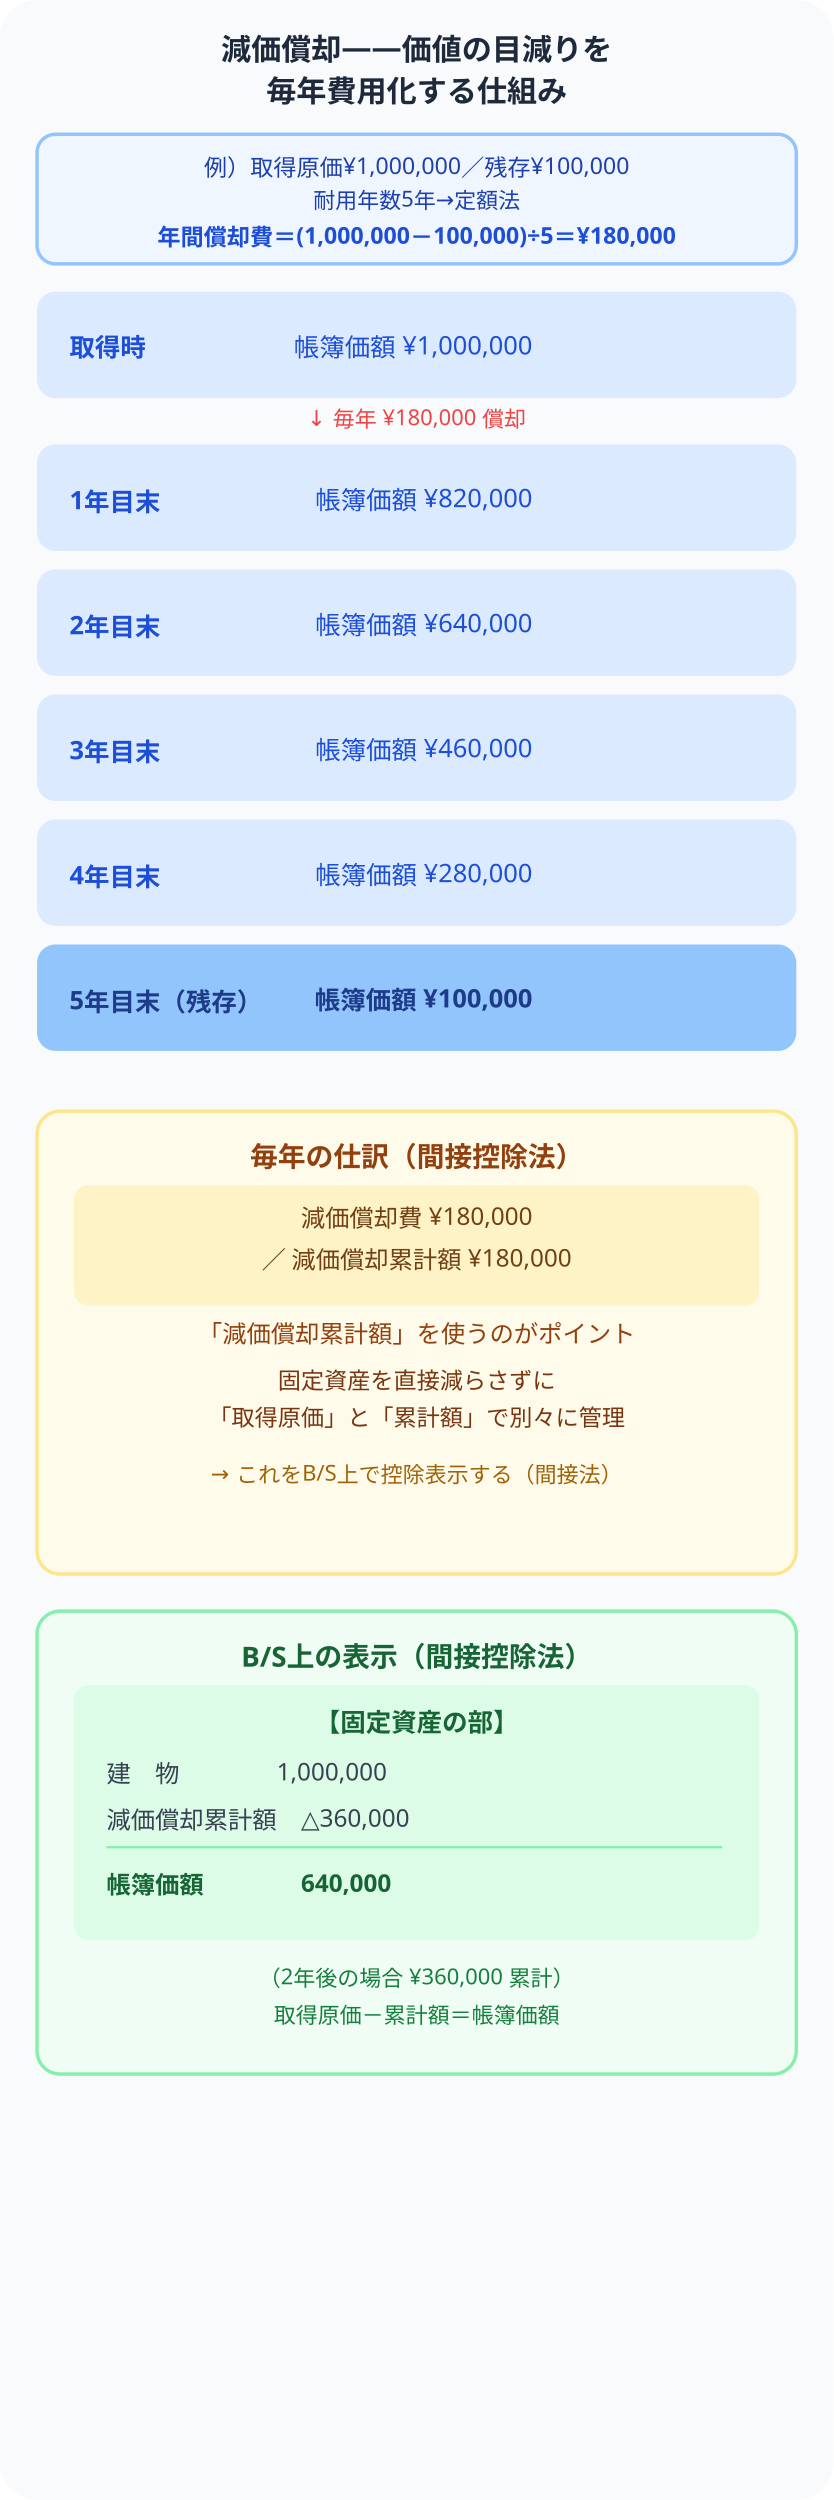
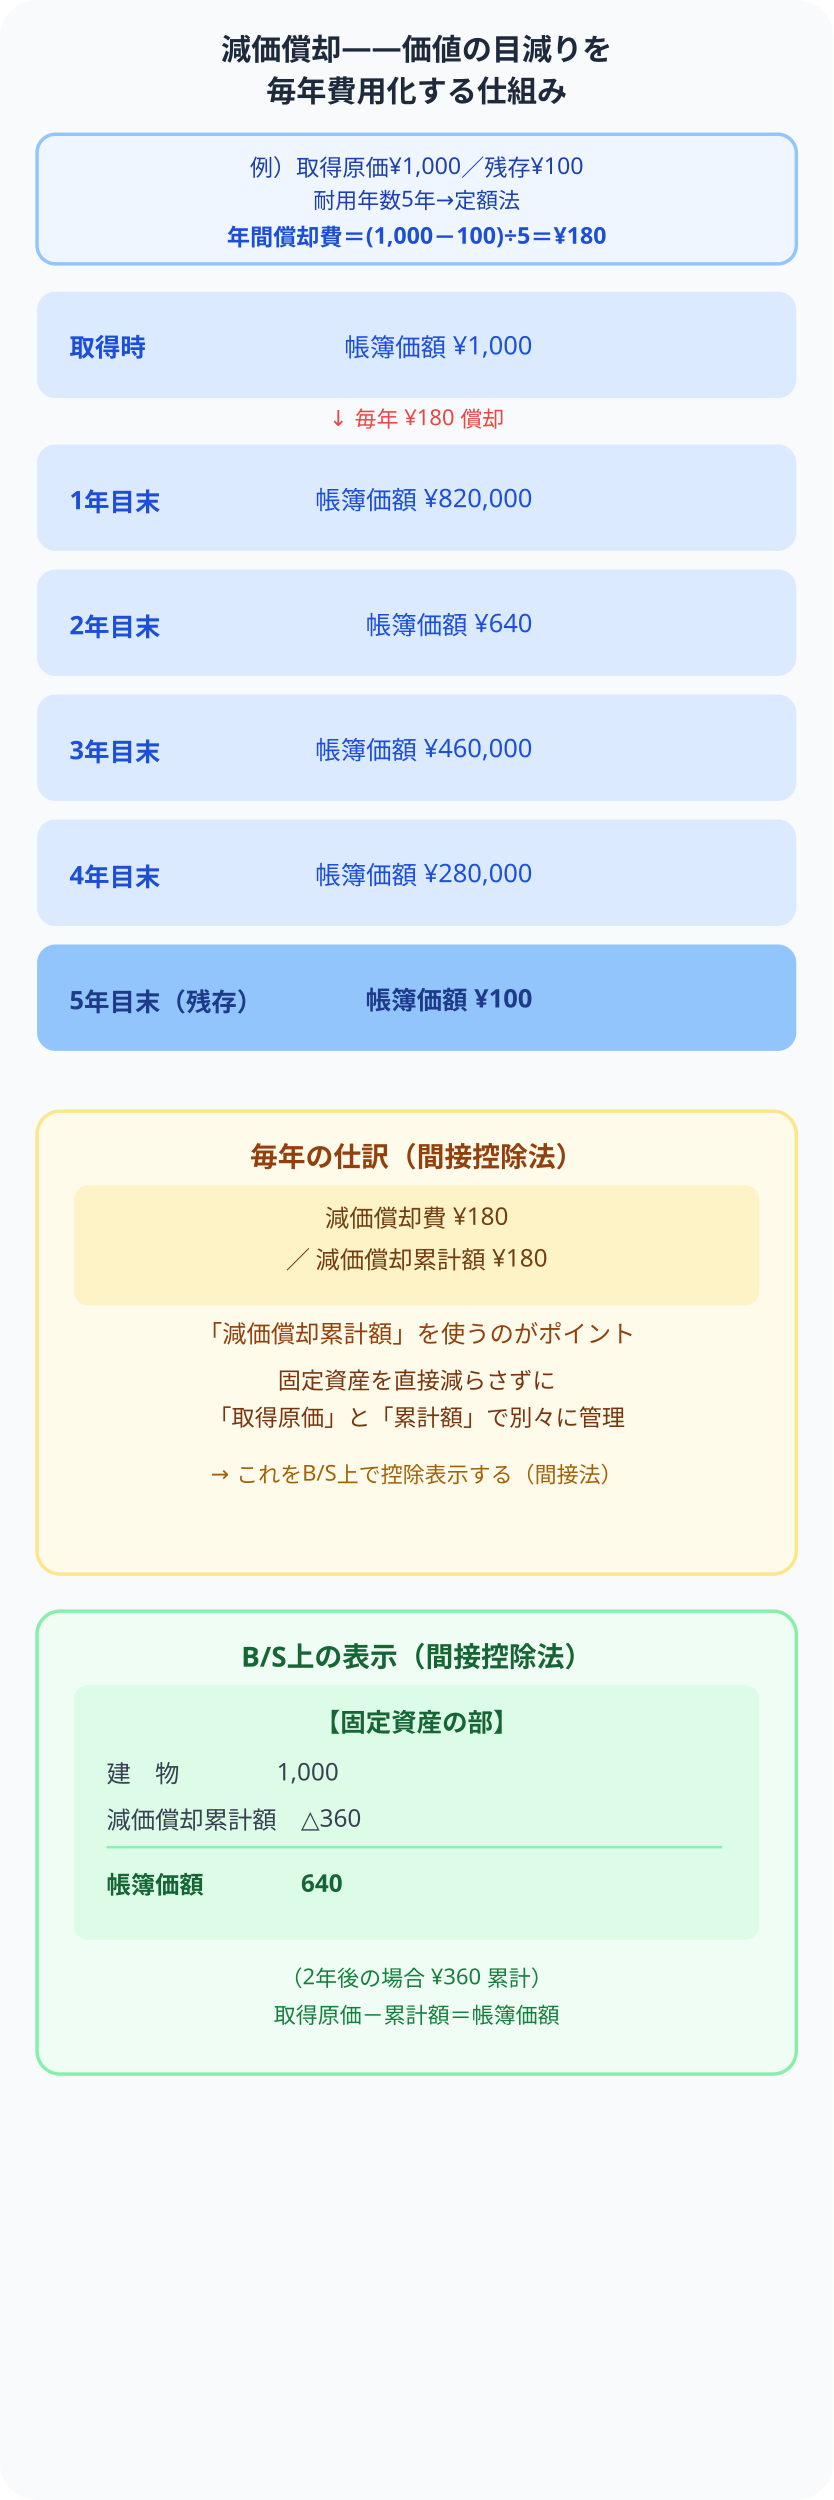
<svg xmlns="http://www.w3.org/2000/svg" viewBox="0 0 360 1080" width="360" height="1080">
  <defs>
    <style>text { font-family: 'Noto Sans JP','Hiragino Sans',sans-serif; }</style>
  </defs>
  <rect width="360" height="1080" rx="16" fill="#F8FAFC" />
  <text x="180" y="26" text-anchor="middle" font-size="13" font-weight="700" fill="#1E293B">減価償却——価値の目減りを</text>
  <text x="180" y="44" text-anchor="middle" font-size="13" font-weight="700" fill="#1E293B">毎年費用化する仕組み</text>
  <rect x="16" y="58" width="328" height="56" rx="8" fill="#EFF6FF" stroke="#93C5FD" stroke-width="1.5" />
-   <text x="180" y="76" text-anchor="middle" font-size="10" fill="#1E40AF">例）取得原価¥1,000,000／残存¥100,000</text>
+   <text x="180" y="76" text-anchor="middle" font-size="10" fill="#1E40AF">例）取得原価¥1,000／残存¥100</text>
  <text x="180" y="90" text-anchor="middle" font-size="9.5" fill="#1E40AF">耐用年数5年→定額法</text>
-   <text x="180" y="106" text-anchor="middle" font-size="10" font-weight="700" fill="#1D4ED8">年間償却費＝(1,000,000－100,000)÷5＝¥180,000</text>
+   <text x="180" y="106" text-anchor="middle" font-size="10" font-weight="700" fill="#1D4ED8">年間償却費＝(1,000－100)÷5＝¥180</text>
  <rect x="16" y="126" width="328" height="46" rx="8" fill="#DBEAFE" />
  <text x="30" y="154" font-size="11" font-weight="700" fill="#1D4ED8">取得時</text>
-   <text x="230" y="154" text-anchor="end" font-size="11" fill="#1D4ED8">帳簿価額 ¥1,000,000</text>
-   <text x="180" y="184" text-anchor="middle" font-size="9.5" fill="#EF4444">↓ 毎年 ¥180,000 償却</text>
+   <text x="230" y="154" text-anchor="end" font-size="11" fill="#1D4ED8">帳簿価額 ¥1,000</text>
+   <text x="180" y="184" text-anchor="middle" font-size="9.5" fill="#EF4444">↓ 毎年 ¥180 償却</text>
  <rect x="16" y="192" width="328" height="46" rx="8" fill="#DBEAFE" />
  <text x="30" y="220" font-size="11" font-weight="700" fill="#1D4ED8">1年目末</text>
  <text x="230" y="220" text-anchor="end" font-size="11" fill="#1D4ED8">帳簿価額 ¥820,000</text>
  <rect x="16" y="246" width="328" height="46" rx="8" fill="#DBEAFE" />
  <text x="30" y="274" font-size="11" font-weight="700" fill="#1D4ED8">2年目末</text>
-   <text x="230" y="274" text-anchor="end" font-size="11" fill="#1D4ED8">帳簿価額 ¥640,000</text>
+   <text x="230" y="274" text-anchor="end" font-size="11" fill="#1D4ED8">帳簿価額 ¥640</text>
  <rect x="16" y="300" width="328" height="46" rx="8" fill="#DBEAFE" />
  <text x="30" y="328" font-size="11" font-weight="700" fill="#1D4ED8">3年目末</text>
  <text x="230" y="328" text-anchor="end" font-size="11" fill="#1D4ED8">帳簿価額 ¥460,000</text>
  <rect x="16" y="354" width="328" height="46" rx="8" fill="#DBEAFE" />
  <text x="30" y="382" font-size="11" font-weight="700" fill="#1D4ED8">4年目末</text>
  <text x="230" y="382" text-anchor="end" font-size="11" fill="#1D4ED8">帳簿価額 ¥280,000</text>
  <rect x="16" y="408" width="328" height="46" rx="8" fill="#93C5FD" />
  <text x="30" y="436" font-size="11" font-weight="700" fill="#1E3A8A">5年目末（残存）</text>
-   <text x="230" y="436" text-anchor="end" font-size="11" font-weight="700" fill="#1E3A8A">帳簿価額 ¥100,000</text>
+   <text x="230" y="436" text-anchor="end" font-size="11" font-weight="700" fill="#1E3A8A">帳簿価額 ¥100</text>
  <rect x="16" y="480" width="328" height="200" rx="10" fill="#FFFBEB" stroke="#FDE68A" stroke-width="1.5" />
  <text x="180" y="504" text-anchor="middle" font-size="12" font-weight="700" fill="#92400E">毎年の仕訳（間接控除法）</text>
  <rect x="32" y="512" width="296" height="52" rx="6" fill="#FEF3C7" />
-   <text x="180" y="530" text-anchor="middle" font-size="10.5" fill="#713F12">減価償却費 ¥180,000</text>
-   <text x="180" y="548" text-anchor="middle" font-size="10.5" fill="#713F12">／ 減価償却累計額 ¥180,000</text>
+   <text x="180" y="530" text-anchor="middle" font-size="10.5" fill="#713F12">減価償却費 ¥180</text>
+   <text x="180" y="548" text-anchor="middle" font-size="10.5" fill="#713F12">／ 減価償却累計額 ¥180</text>
  <text x="180" y="580" text-anchor="middle" font-size="10.5" fill="#92400E">「減価償却累計額」を使うのがポイント</text>
  <text x="180" y="600" text-anchor="middle" font-size="10" fill="#78350F">固定資産を直接減らさずに</text>
  <text x="180" y="616" text-anchor="middle" font-size="10" fill="#78350F">「取得原価」と「累計額」で別々に管理</text>
  <text x="180" y="640" text-anchor="middle" font-size="9.5" fill="#A16207">→ これをB/S上で控除表示する（間接法）</text>
  <rect x="16" y="696" width="328" height="200" rx="10" fill="#F0FDF4" stroke="#86EFAC" stroke-width="1.5" />
  <text x="180" y="720" text-anchor="middle" font-size="12" font-weight="700" fill="#166534">B/S上の表示（間接控除法）</text>
  <rect x="32" y="728" width="296" height="110" rx="6" fill="#DCFCE7" />
  <text x="180" y="748" text-anchor="middle" font-size="11" font-weight="700" fill="#166534">【固定資産の部】</text>
-   <text x="46" y="770" font-size="10.5" fill="#374151">建　物　　　　1,000,000</text>
-   <text x="46" y="790" font-size="10.5" fill="#374151">減価償却累計額　△360,000</text>
+   <text x="46" y="770" font-size="10.5" fill="#374151">建　物　　　　1,000</text>
+   <text x="46" y="790" font-size="10.5" fill="#374151">減価償却累計額　△360</text>
  <line x1="46" y1="798" x2="312" y2="798" stroke="#86EFAC" stroke-width="1" />
-   <text x="46" y="818" font-size="10.5" font-weight="700" fill="#166534">帳簿価額　　　　640,000</text>
-   <text x="180" y="858" text-anchor="middle" font-size="9.5" fill="#15803D">（2年後の場合 ¥360,000 累計）</text>
+   <text x="46" y="818" font-size="10.5" font-weight="700" fill="#166534">帳簿価額　　　　640</text>
+   <text x="180" y="858" text-anchor="middle" font-size="9.5" fill="#15803D">（2年後の場合 ¥360 累計）</text>
  <text x="180" y="874" text-anchor="middle" font-size="9.5" fill="#15803D">取得原価－累計額＝帳簿価額</text>
</svg>
